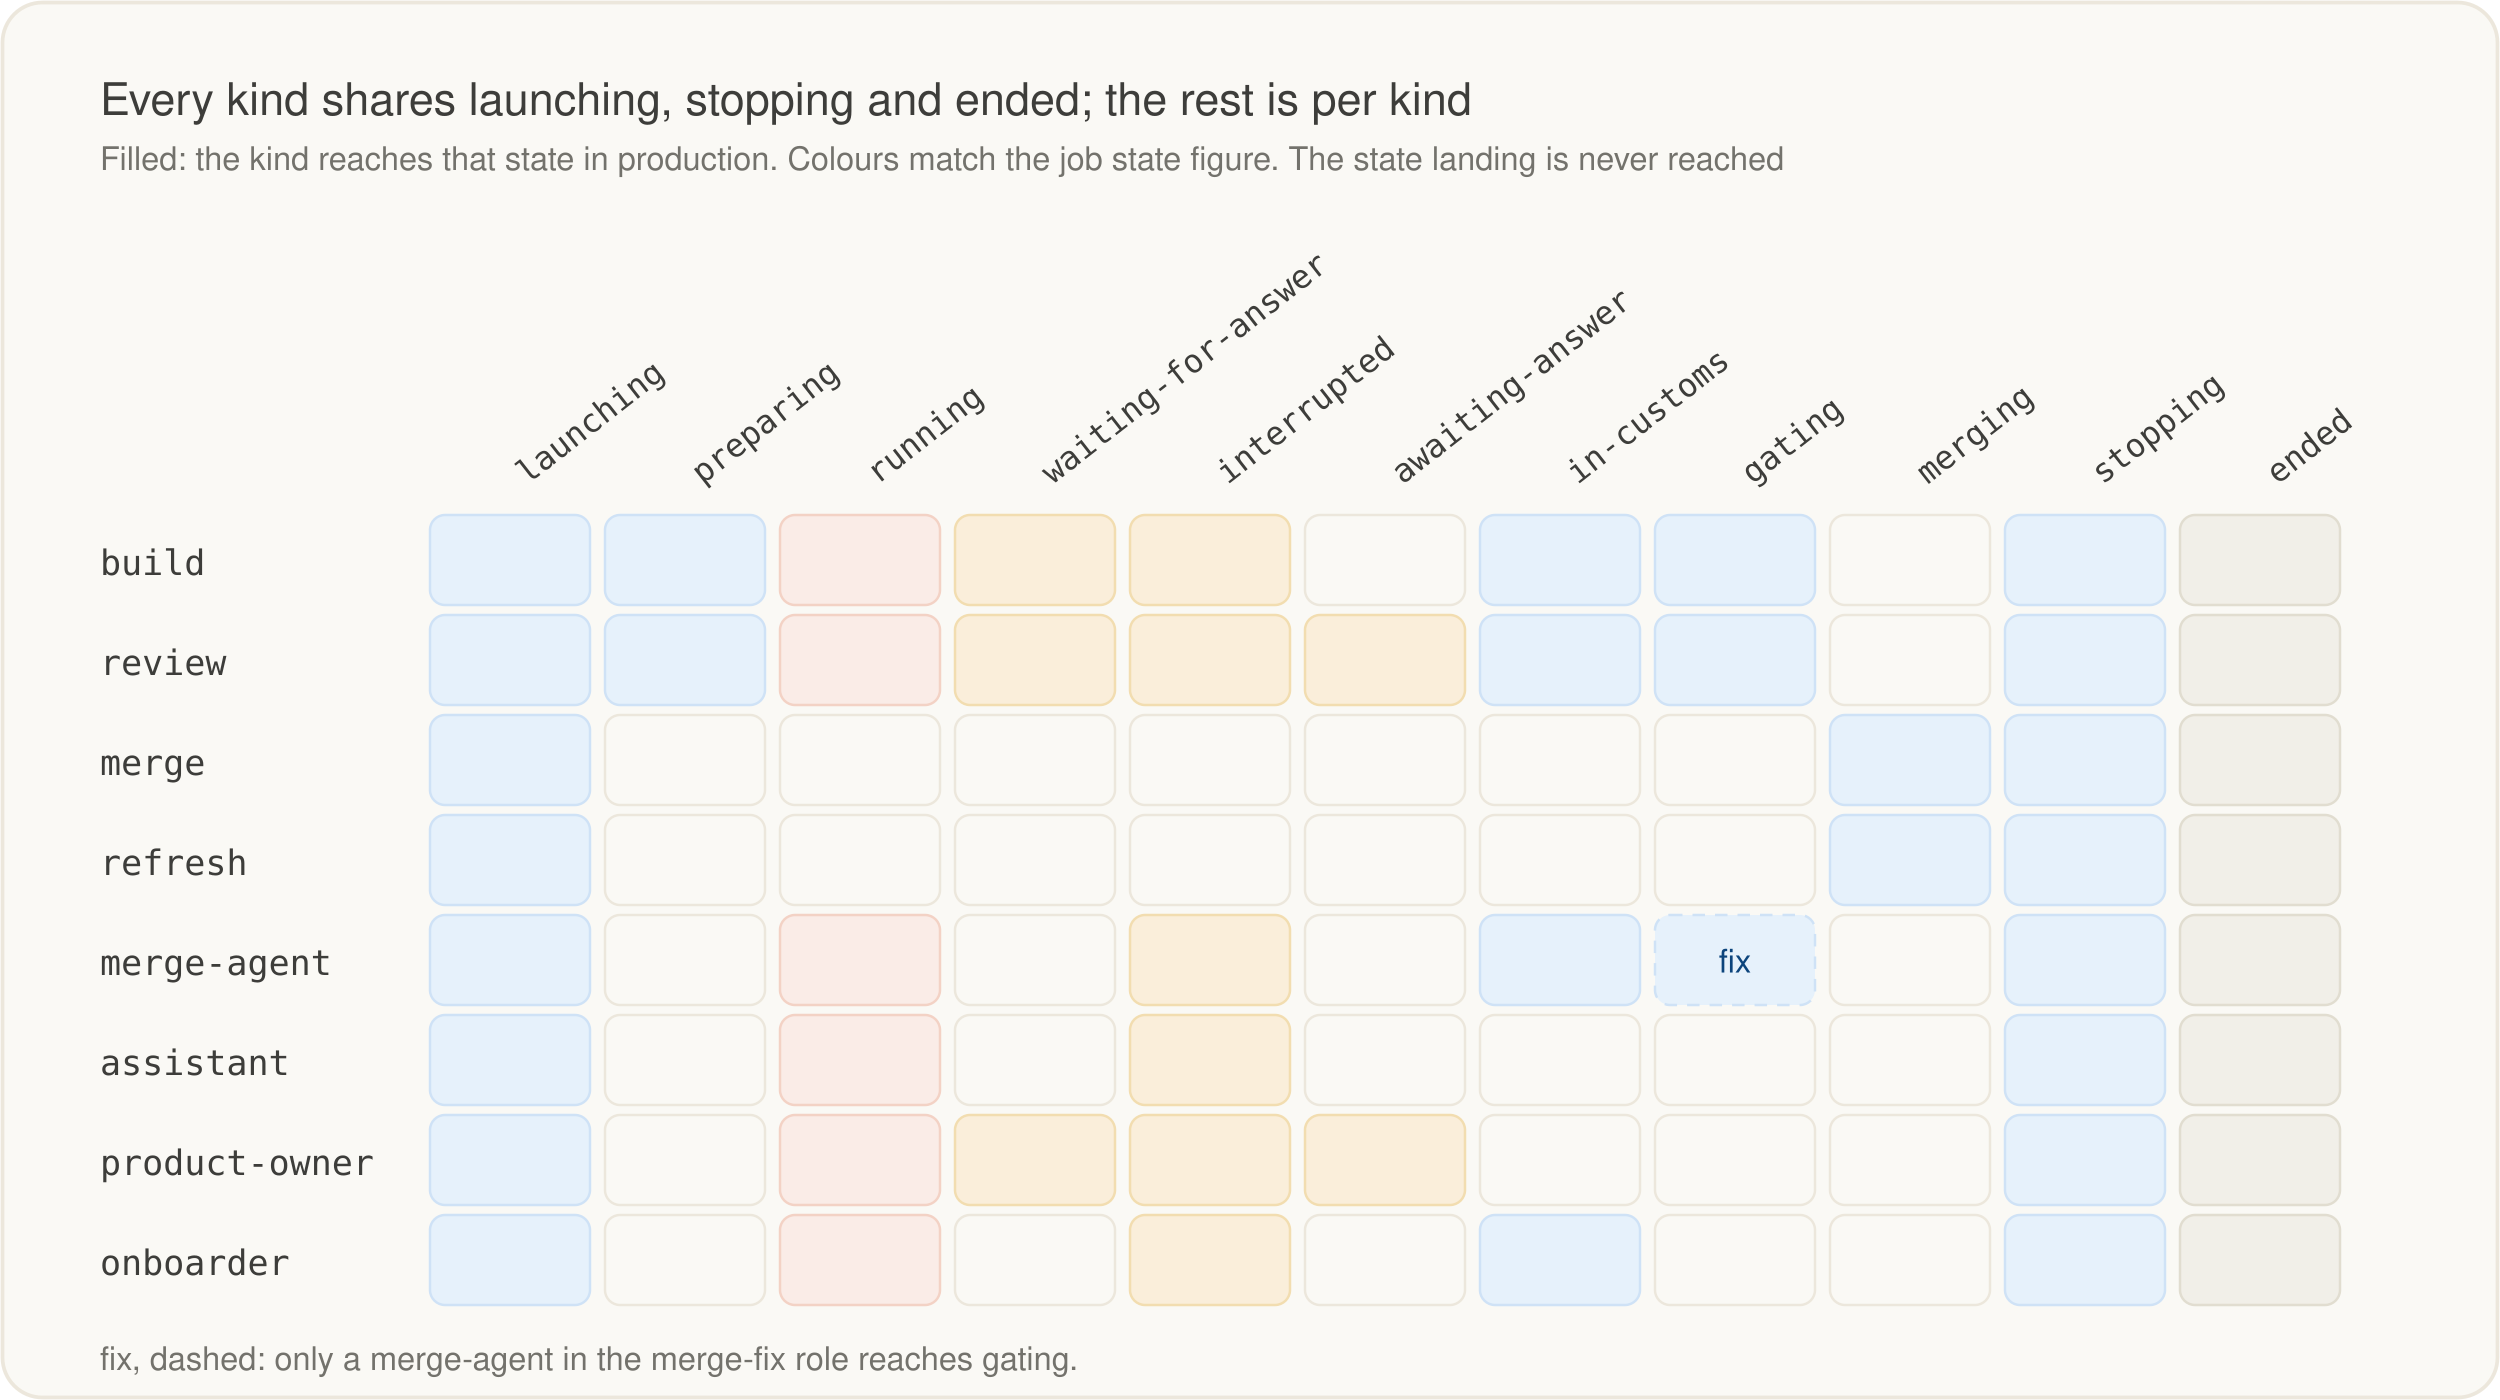
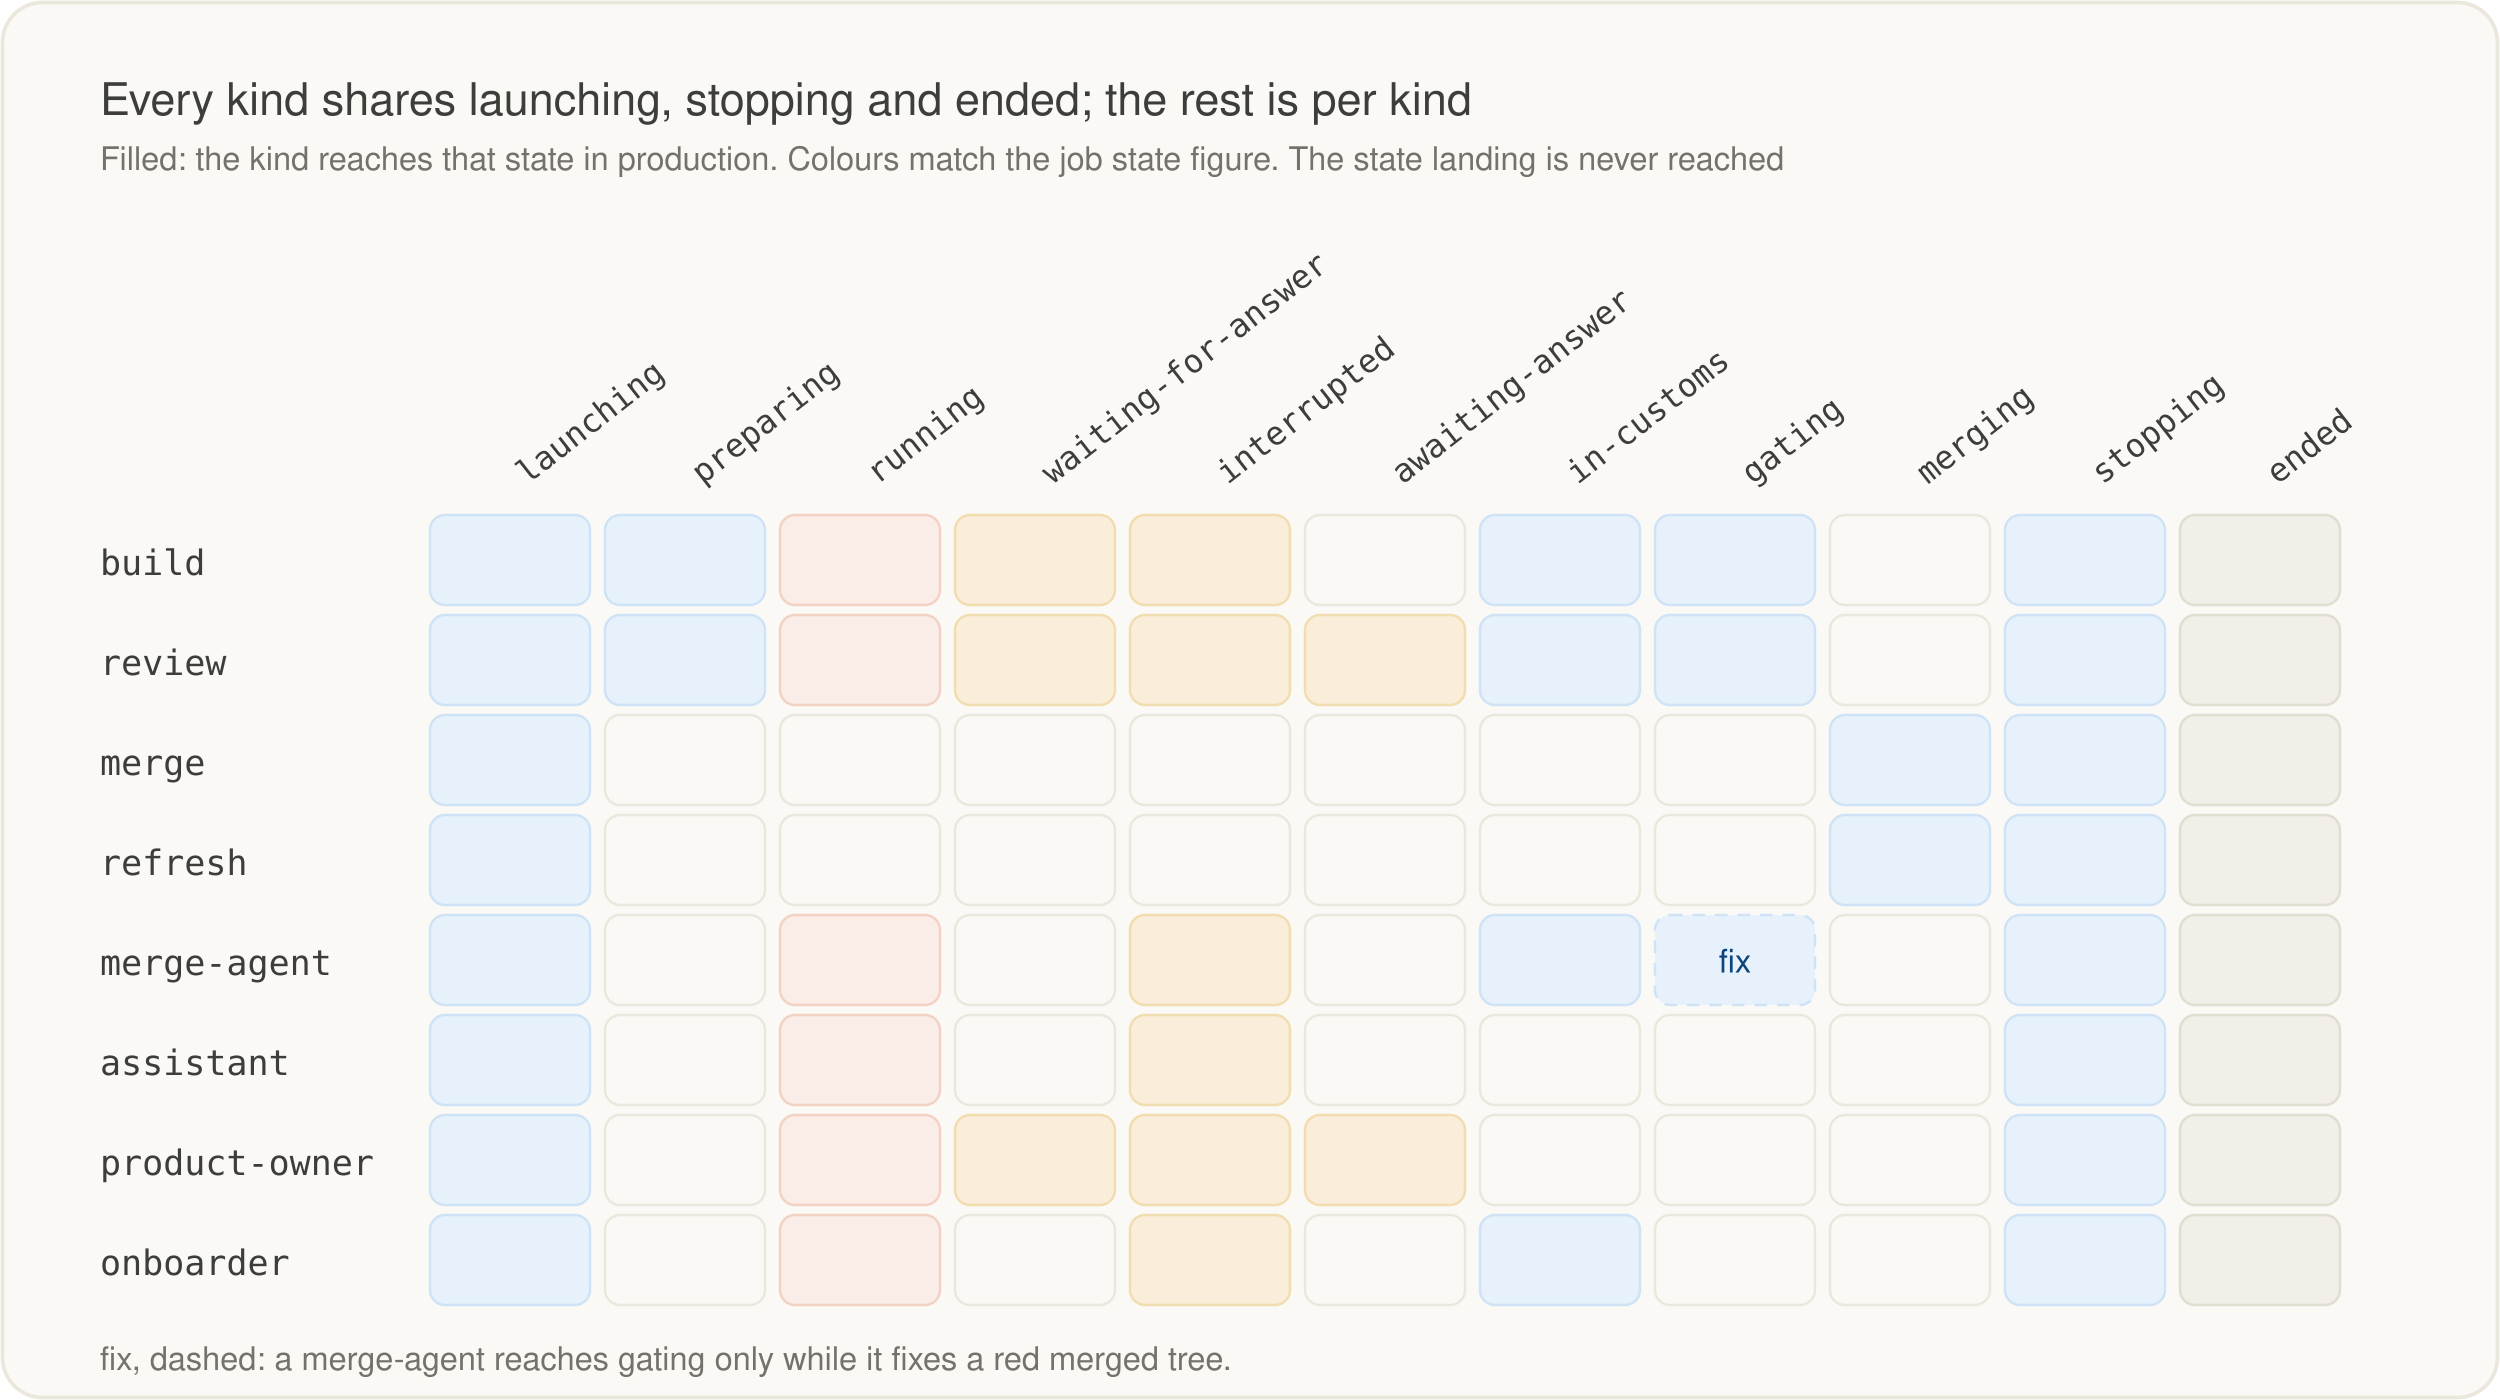
<svg xmlns="http://www.w3.org/2000/svg" width="1000" height="560" viewBox="0 0 1000 560" role="img" font-family="-apple-system,BlinkMacSystemFont,'Segoe UI',Helvetica,Arial,sans-serif">
  <defs>
    <marker id="ah" markerWidth="9" markerHeight="9" refX="6" refY="4.5" orient="auto">
      <path d="M0,0 L8,4.5 L0,9 z" fill="#73726c" />
    </marker>
    <marker id="ahp" markerWidth="9" markerHeight="9" refX="6" refY="4.5" orient="auto">
      <path d="M0,0 L8,4.5 L0,9 z" fill="#854F0B" />
    </marker>
  </defs>
  <rect x="1" y="1" width="998" height="558" rx="16" fill="#FAF9F5" stroke="#ECE7DC" stroke-width="1.5" />
  <text x="40" y="46" font-size="18" font-weight="500" fill="#3d3d3a">Every kind shares launching, stopping and ended; the rest is per kind</text>
  <text x="40" y="68" font-size="13" fill="#73726c">Filled: the kind reaches that state in production. Colours match the job state figure. The state landing is never reached</text>
  <text x="211.0" y="194" font-size="13" fill="#3d3d3a" font-weight="500" font-family="ui-monospace,Menlo,Consolas,monospace" transform="rotate(-38 211.0 194)">launching</text>
  <text x="281.0" y="194" font-size="13" fill="#3d3d3a" font-weight="500" font-family="ui-monospace,Menlo,Consolas,monospace" transform="rotate(-38 281.0 194)">preparing</text>
  <text x="351.0" y="194" font-size="13" fill="#3d3d3a" font-weight="500" font-family="ui-monospace,Menlo,Consolas,monospace" transform="rotate(-38 351.0 194)">running</text>
  <text x="421.0" y="194" font-size="13" fill="#3d3d3a" font-weight="500" font-family="ui-monospace,Menlo,Consolas,monospace" transform="rotate(-38 421.0 194)">waiting-for-answer</text>
  <text x="491.0" y="194" font-size="13" fill="#3d3d3a" font-weight="500" font-family="ui-monospace,Menlo,Consolas,monospace" transform="rotate(-38 491.0 194)">interrupted</text>
  <text x="561.0" y="194" font-size="13" fill="#3d3d3a" font-weight="500" font-family="ui-monospace,Menlo,Consolas,monospace" transform="rotate(-38 561.0 194)">awaiting-answer</text>
  <text x="631.0" y="194" font-size="13" fill="#3d3d3a" font-weight="500" font-family="ui-monospace,Menlo,Consolas,monospace" transform="rotate(-38 631.0 194)">in-customs</text>
  <text x="701.0" y="194" font-size="13" fill="#3d3d3a" font-weight="500" font-family="ui-monospace,Menlo,Consolas,monospace" transform="rotate(-38 701.0 194)">gating</text>
  <text x="771.0" y="194" font-size="13" fill="#3d3d3a" font-weight="500" font-family="ui-monospace,Menlo,Consolas,monospace" transform="rotate(-38 771.0 194)">merging</text>
  <text x="841.0" y="194" font-size="13" fill="#3d3d3a" font-weight="500" font-family="ui-monospace,Menlo,Consolas,monospace" transform="rotate(-38 841.0 194)">stopping</text>
  <text x="911.0" y="194" font-size="13" fill="#3d3d3a" font-weight="500" font-family="ui-monospace,Menlo,Consolas,monospace" transform="rotate(-38 911.0 194)">ended</text>
  <text x="40" y="230" font-size="14" fill="#3d3d3a" text-anchor="start" font-weight="500" font-family="ui-monospace,Menlo,Consolas,monospace">build</text>
  <rect x="172" y="206" width="64" height="36" rx="6" fill="#E6F1FB" stroke="#CFE2F6" />
  <rect x="242" y="206" width="64" height="36" rx="6" fill="#E6F1FB" stroke="#CFE2F6" />
  <rect x="312" y="206" width="64" height="36" rx="6" fill="#FAECE7" stroke="#F3D2C5" />
  <rect x="382" y="206" width="64" height="36" rx="6" fill="#FAEEDA" stroke="#F2DDB0" />
  <rect x="452" y="206" width="64" height="36" rx="6" fill="#FAEEDA" stroke="#F2DDB0" />
  <rect x="522" y="206" width="64" height="36" rx="6" fill="none" stroke="#ECE7DC" />
  <rect x="592" y="206" width="64" height="36" rx="6" fill="#E6F1FB" stroke="#CFE2F6" />
  <rect x="662" y="206" width="64" height="36" rx="6" fill="#E6F1FB" stroke="#CFE2F6" />
  <rect x="732" y="206" width="64" height="36" rx="6" fill="none" stroke="#ECE7DC" />
  <rect x="802" y="206" width="64" height="36" rx="6" fill="#E6F1FB" stroke="#CFE2F6" />
  <rect x="872" y="206" width="64" height="36" rx="6" fill="#F1EFE8" stroke="#E1DDD0" />
  <text x="40" y="270" font-size="14" fill="#3d3d3a" text-anchor="start" font-weight="500" font-family="ui-monospace,Menlo,Consolas,monospace">review</text>
  <rect x="172" y="246" width="64" height="36" rx="6" fill="#E6F1FB" stroke="#CFE2F6" />
  <rect x="242" y="246" width="64" height="36" rx="6" fill="#E6F1FB" stroke="#CFE2F6" />
  <rect x="312" y="246" width="64" height="36" rx="6" fill="#FAECE7" stroke="#F3D2C5" />
  <rect x="382" y="246" width="64" height="36" rx="6" fill="#FAEEDA" stroke="#F2DDB0" />
  <rect x="452" y="246" width="64" height="36" rx="6" fill="#FAEEDA" stroke="#F2DDB0" />
  <rect x="522" y="246" width="64" height="36" rx="6" fill="#FAEEDA" stroke="#F2DDB0" />
  <rect x="592" y="246" width="64" height="36" rx="6" fill="#E6F1FB" stroke="#CFE2F6" />
  <rect x="662" y="246" width="64" height="36" rx="6" fill="#E6F1FB" stroke="#CFE2F6" />
  <rect x="732" y="246" width="64" height="36" rx="6" fill="none" stroke="#ECE7DC" />
  <rect x="802" y="246" width="64" height="36" rx="6" fill="#E6F1FB" stroke="#CFE2F6" />
  <rect x="872" y="246" width="64" height="36" rx="6" fill="#F1EFE8" stroke="#E1DDD0" />
  <text x="40" y="310" font-size="14" fill="#3d3d3a" text-anchor="start" font-weight="500" font-family="ui-monospace,Menlo,Consolas,monospace">merge</text>
  <rect x="172" y="286" width="64" height="36" rx="6" fill="#E6F1FB" stroke="#CFE2F6" />
  <rect x="242" y="286" width="64" height="36" rx="6" fill="none" stroke="#ECE7DC" />
  <rect x="312" y="286" width="64" height="36" rx="6" fill="none" stroke="#ECE7DC" />
  <rect x="382" y="286" width="64" height="36" rx="6" fill="none" stroke="#ECE7DC" />
  <rect x="452" y="286" width="64" height="36" rx="6" fill="none" stroke="#ECE7DC" />
  <rect x="522" y="286" width="64" height="36" rx="6" fill="none" stroke="#ECE7DC" />
  <rect x="592" y="286" width="64" height="36" rx="6" fill="none" stroke="#ECE7DC" />
  <rect x="662" y="286" width="64" height="36" rx="6" fill="none" stroke="#ECE7DC" />
  <rect x="732" y="286" width="64" height="36" rx="6" fill="#E6F1FB" stroke="#CFE2F6" />
  <rect x="802" y="286" width="64" height="36" rx="6" fill="#E6F1FB" stroke="#CFE2F6" />
  <rect x="872" y="286" width="64" height="36" rx="6" fill="#F1EFE8" stroke="#E1DDD0" />
  <text x="40" y="350" font-size="14" fill="#3d3d3a" text-anchor="start" font-weight="500" font-family="ui-monospace,Menlo,Consolas,monospace">refresh</text>
  <rect x="172" y="326" width="64" height="36" rx="6" fill="#E6F1FB" stroke="#CFE2F6" />
  <rect x="242" y="326" width="64" height="36" rx="6" fill="none" stroke="#ECE7DC" />
  <rect x="312" y="326" width="64" height="36" rx="6" fill="none" stroke="#ECE7DC" />
  <rect x="382" y="326" width="64" height="36" rx="6" fill="none" stroke="#ECE7DC" />
  <rect x="452" y="326" width="64" height="36" rx="6" fill="none" stroke="#ECE7DC" />
  <rect x="522" y="326" width="64" height="36" rx="6" fill="none" stroke="#ECE7DC" />
  <rect x="592" y="326" width="64" height="36" rx="6" fill="none" stroke="#ECE7DC" />
  <rect x="662" y="326" width="64" height="36" rx="6" fill="none" stroke="#ECE7DC" />
  <rect x="732" y="326" width="64" height="36" rx="6" fill="#E6F1FB" stroke="#CFE2F6" />
  <rect x="802" y="326" width="64" height="36" rx="6" fill="#E6F1FB" stroke="#CFE2F6" />
  <rect x="872" y="326" width="64" height="36" rx="6" fill="#F1EFE8" stroke="#E1DDD0" />
  <text x="40" y="390" font-size="14" fill="#3d3d3a" text-anchor="start" font-weight="500" font-family="ui-monospace,Menlo,Consolas,monospace">merge-agent</text>
  <rect x="172" y="366" width="64" height="36" rx="6" fill="#E6F1FB" stroke="#CFE2F6" />
  <rect x="242" y="366" width="64" height="36" rx="6" fill="none" stroke="#ECE7DC" />
  <rect x="312" y="366" width="64" height="36" rx="6" fill="#FAECE7" stroke="#F3D2C5" />
  <rect x="382" y="366" width="64" height="36" rx="6" fill="none" stroke="#ECE7DC" />
  <rect x="452" y="366" width="64" height="36" rx="6" fill="#FAEEDA" stroke="#F2DDB0" />
  <rect x="522" y="366" width="64" height="36" rx="6" fill="none" stroke="#ECE7DC" />
  <rect x="592" y="366" width="64" height="36" rx="6" fill="#E6F1FB" stroke="#CFE2F6" />
  <rect x="662" y="366" width="64" height="36" rx="6" fill="#E6F1FB" stroke="#CFE2F6" stroke-dasharray="5 4" />
  <text x="694.0" y="389" font-size="13" fill="#0C447C" text-anchor="middle" font-weight="500">fix</text>
  <rect x="732" y="366" width="64" height="36" rx="6" fill="none" stroke="#ECE7DC" />
  <rect x="802" y="366" width="64" height="36" rx="6" fill="#E6F1FB" stroke="#CFE2F6" />
  <rect x="872" y="366" width="64" height="36" rx="6" fill="#F1EFE8" stroke="#E1DDD0" />
  <text x="40" y="430" font-size="14" fill="#3d3d3a" text-anchor="start" font-weight="500" font-family="ui-monospace,Menlo,Consolas,monospace">assistant</text>
  <rect x="172" y="406" width="64" height="36" rx="6" fill="#E6F1FB" stroke="#CFE2F6" />
  <rect x="242" y="406" width="64" height="36" rx="6" fill="none" stroke="#ECE7DC" />
  <rect x="312" y="406" width="64" height="36" rx="6" fill="#FAECE7" stroke="#F3D2C5" />
  <rect x="382" y="406" width="64" height="36" rx="6" fill="none" stroke="#ECE7DC" />
  <rect x="452" y="406" width="64" height="36" rx="6" fill="#FAEEDA" stroke="#F2DDB0" />
  <rect x="522" y="406" width="64" height="36" rx="6" fill="none" stroke="#ECE7DC" />
  <rect x="592" y="406" width="64" height="36" rx="6" fill="none" stroke="#ECE7DC" />
  <rect x="662" y="406" width="64" height="36" rx="6" fill="none" stroke="#ECE7DC" />
  <rect x="732" y="406" width="64" height="36" rx="6" fill="none" stroke="#ECE7DC" />
  <rect x="802" y="406" width="64" height="36" rx="6" fill="#E6F1FB" stroke="#CFE2F6" />
  <rect x="872" y="406" width="64" height="36" rx="6" fill="#F1EFE8" stroke="#E1DDD0" />
  <text x="40" y="470" font-size="14" fill="#3d3d3a" text-anchor="start" font-weight="500" font-family="ui-monospace,Menlo,Consolas,monospace">product-owner</text>
  <rect x="172" y="446" width="64" height="36" rx="6" fill="#E6F1FB" stroke="#CFE2F6" />
  <rect x="242" y="446" width="64" height="36" rx="6" fill="none" stroke="#ECE7DC" />
  <rect x="312" y="446" width="64" height="36" rx="6" fill="#FAECE7" stroke="#F3D2C5" />
  <rect x="382" y="446" width="64" height="36" rx="6" fill="#FAEEDA" stroke="#F2DDB0" />
  <rect x="452" y="446" width="64" height="36" rx="6" fill="#FAEEDA" stroke="#F2DDB0" />
  <rect x="522" y="446" width="64" height="36" rx="6" fill="#FAEEDA" stroke="#F2DDB0" />
  <rect x="592" y="446" width="64" height="36" rx="6" fill="none" stroke="#ECE7DC" />
  <rect x="662" y="446" width="64" height="36" rx="6" fill="none" stroke="#ECE7DC" />
  <rect x="732" y="446" width="64" height="36" rx="6" fill="none" stroke="#ECE7DC" />
  <rect x="802" y="446" width="64" height="36" rx="6" fill="#E6F1FB" stroke="#CFE2F6" />
  <rect x="872" y="446" width="64" height="36" rx="6" fill="#F1EFE8" stroke="#E1DDD0" />
  <text x="40" y="510" font-size="14" fill="#3d3d3a" text-anchor="start" font-weight="500" font-family="ui-monospace,Menlo,Consolas,monospace">onboarder</text>
  <rect x="172" y="486" width="64" height="36" rx="6" fill="#E6F1FB" stroke="#CFE2F6" />
  <rect x="242" y="486" width="64" height="36" rx="6" fill="none" stroke="#ECE7DC" />
  <rect x="312" y="486" width="64" height="36" rx="6" fill="#FAECE7" stroke="#F3D2C5" />
  <rect x="382" y="486" width="64" height="36" rx="6" fill="none" stroke="#ECE7DC" />
  <rect x="452" y="486" width="64" height="36" rx="6" fill="#FAEEDA" stroke="#F2DDB0" />
  <rect x="522" y="486" width="64" height="36" rx="6" fill="none" stroke="#ECE7DC" />
  <rect x="592" y="486" width="64" height="36" rx="6" fill="#E6F1FB" stroke="#CFE2F6" />
  <rect x="662" y="486" width="64" height="36" rx="6" fill="none" stroke="#ECE7DC" />
  <rect x="732" y="486" width="64" height="36" rx="6" fill="none" stroke="#ECE7DC" />
  <rect x="802" y="486" width="64" height="36" rx="6" fill="#E6F1FB" stroke="#CFE2F6" />
  <rect x="872" y="486" width="64" height="36" rx="6" fill="#F1EFE8" stroke="#E1DDD0" />
-   <text x="40" y="548" font-size="13" fill="#73726c" text-anchor="start" font-weight="400">fix, dashed: only a merge-agent in the merge-fix role reaches gating.</text>
+   <text x="40" y="548" font-size="13" fill="#73726c" text-anchor="start" font-weight="400">fix, dashed: a merge-agent reaches gating only while it fixes a red merged tree.</text>
</svg>
